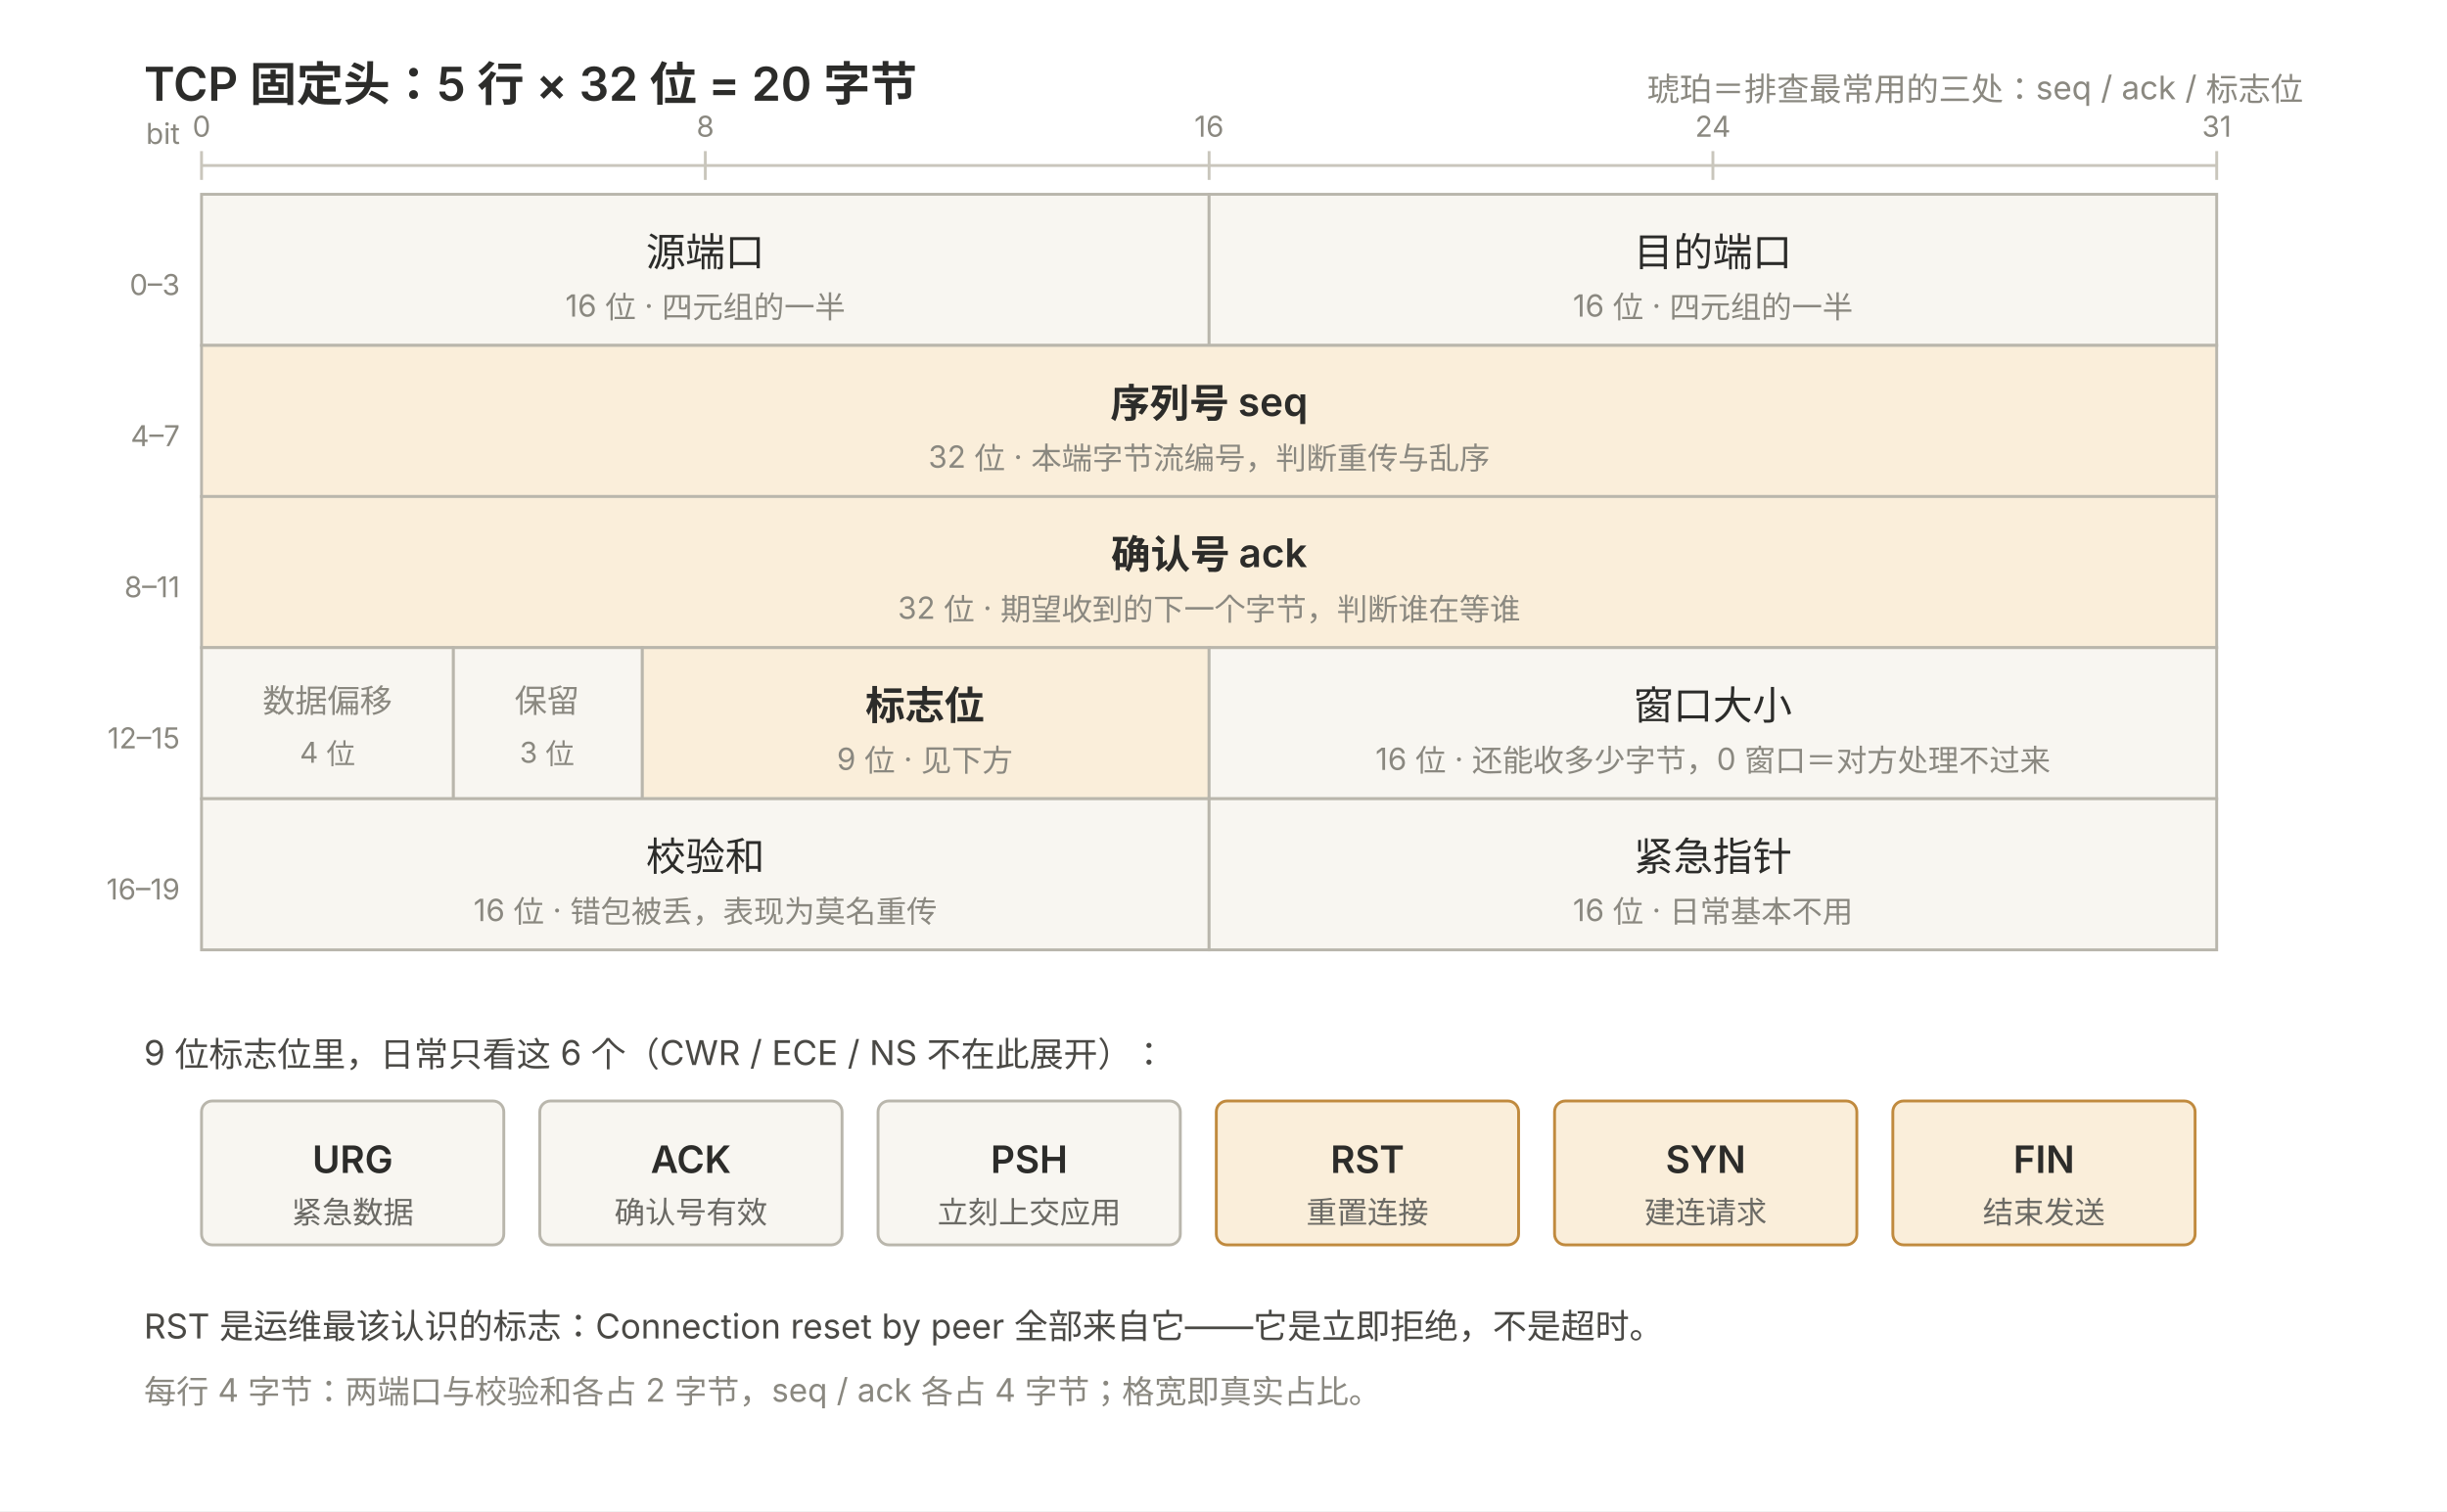
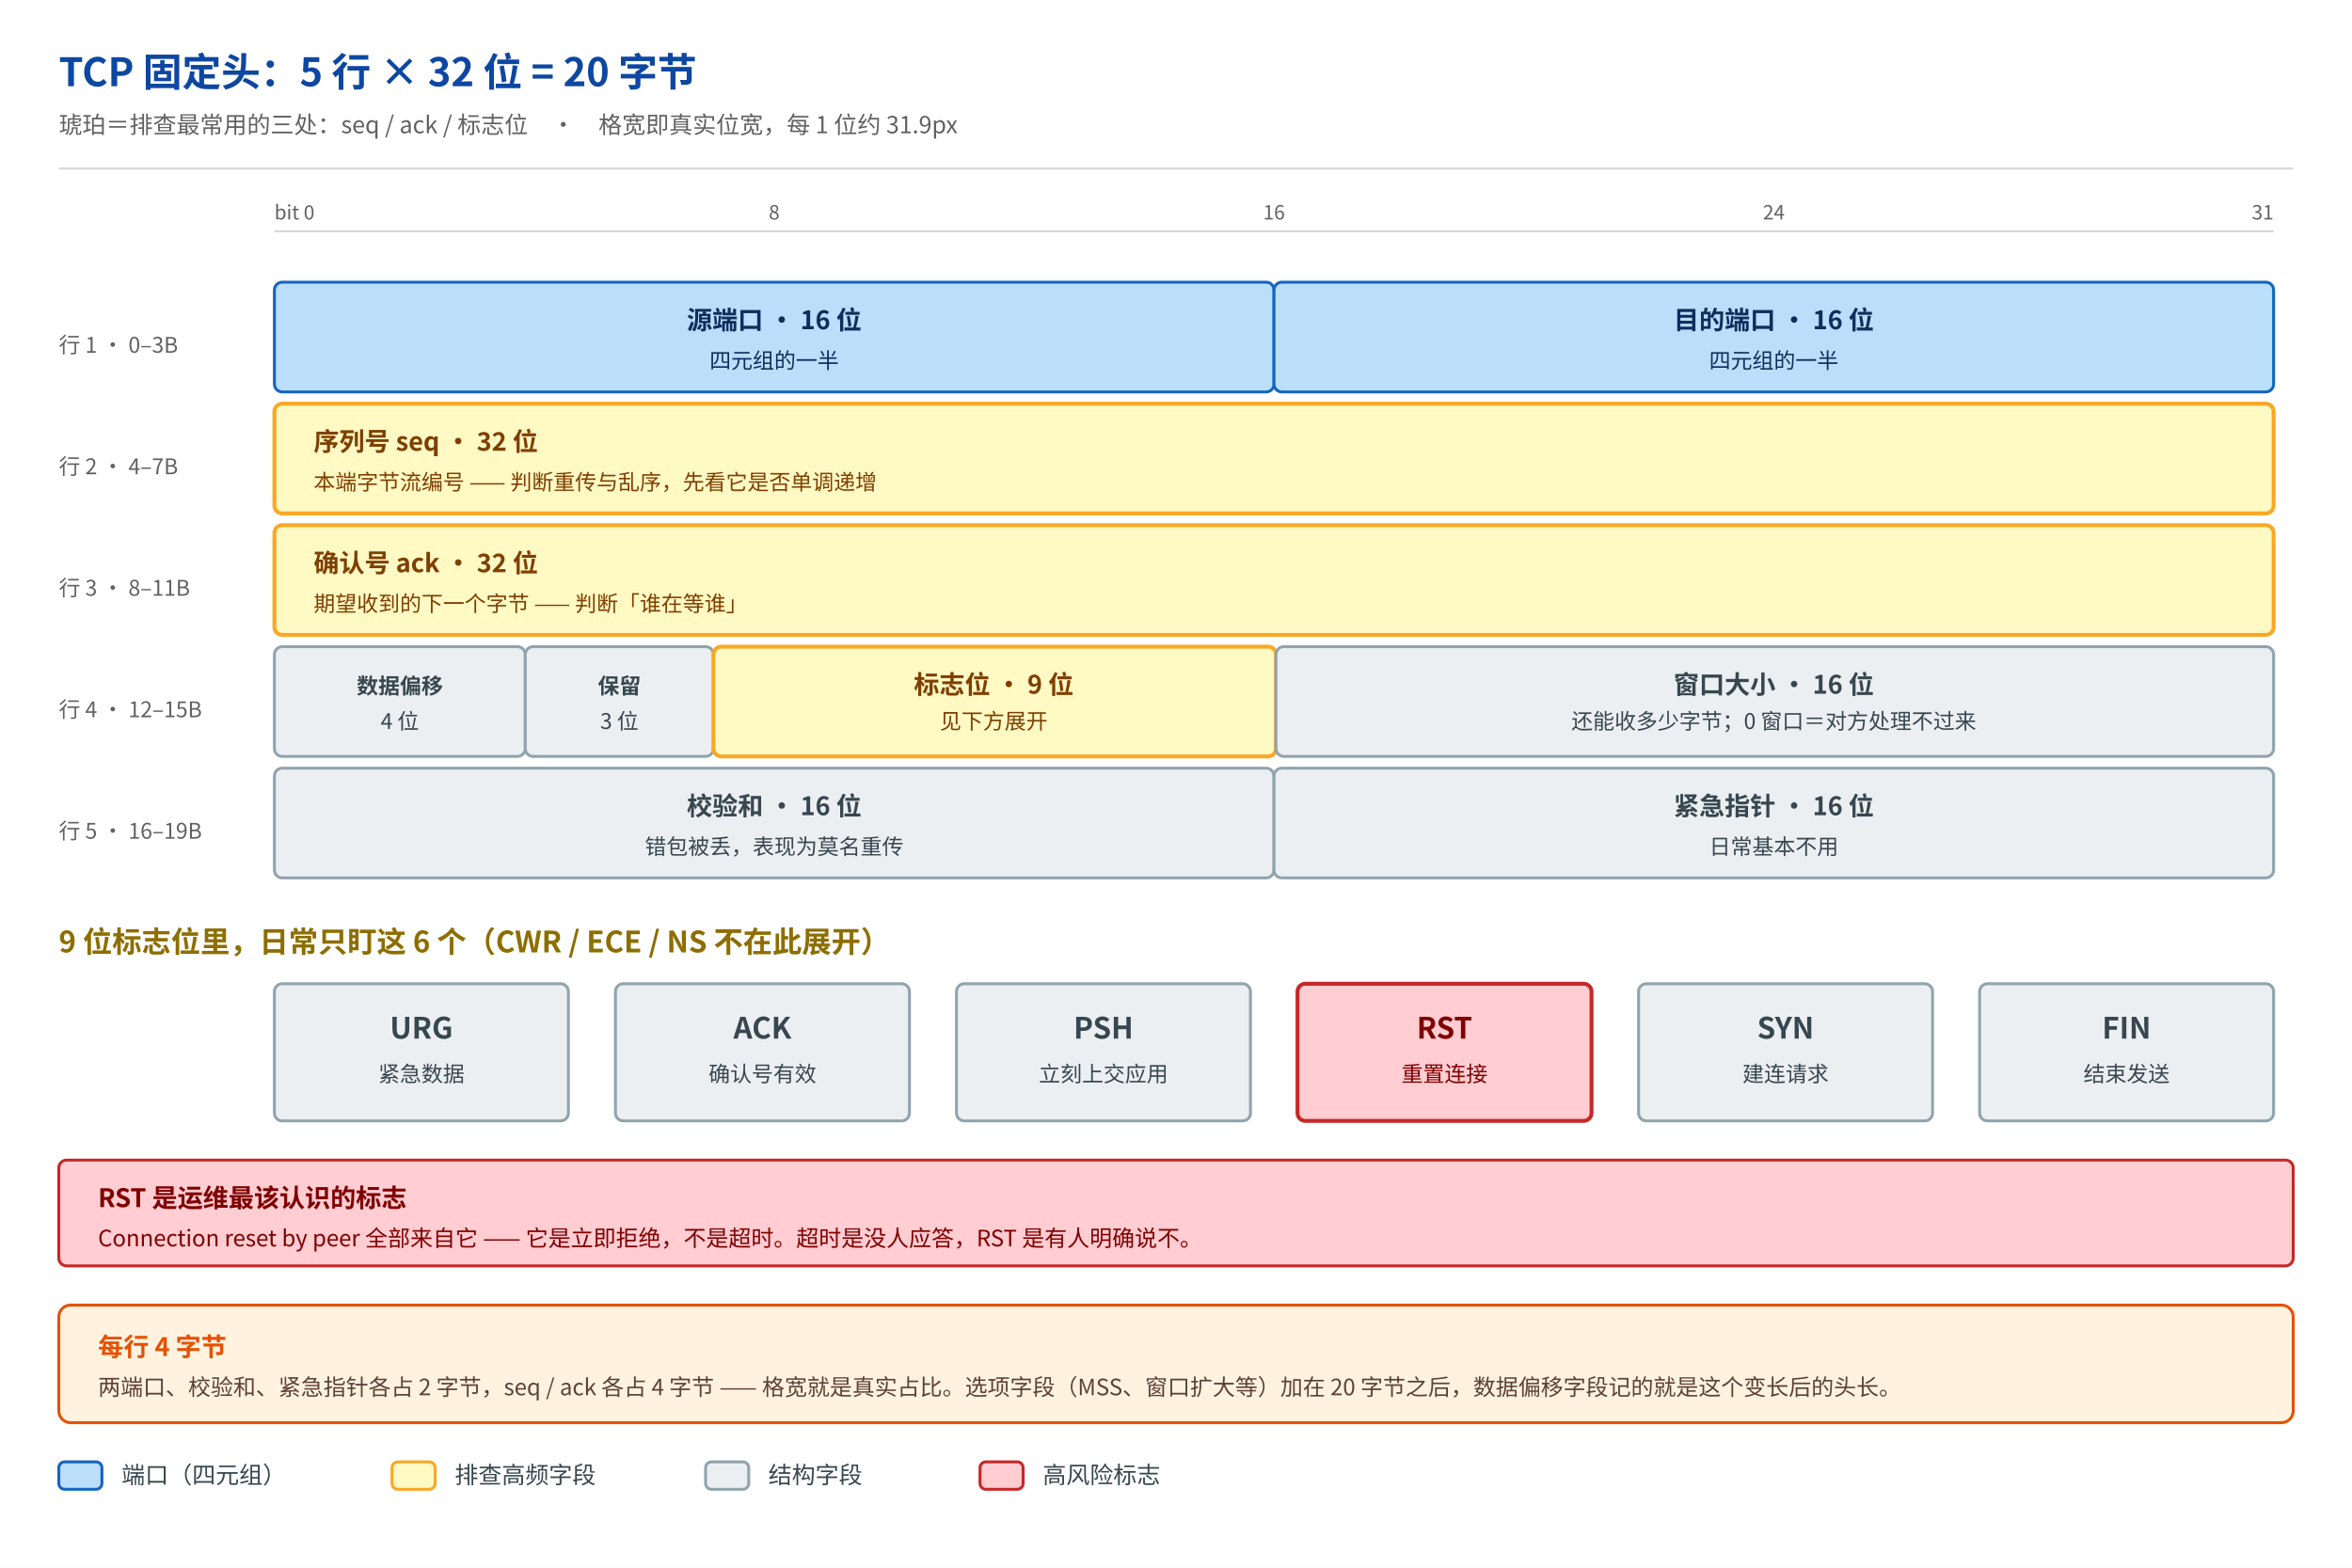
- <svg xmlns="http://www.w3.org/2000/svg" viewBox="0 0 1200 741.18" width="1200" height="741.18" font-family="-apple-system, 'Segoe UI', 'Microsoft YaHei', 'PingFang SC', sans-serif">
-   <g transform="scale(1.764706)">
-     <rect width="680" height="420" fill="#FFFFFF" />
-     <g>
-       <text x="40" y="28" font-size="13" font-weight="600" fill="#2C2C2A">TCP 固定头：5 行 × 32 位 = 20 字节</text>
-       <text x="640" y="28" font-size="9" fill="#8A8880" text-anchor="end">琥珀＝排查最常用的三处：seq / ack / 标志位</text>
-       <line x1="56" y1="46" x2="616" y2="46" stroke="#C9C6BC" stroke-width="0.8" />
-       <g stroke="#C9C6BC" stroke-width="0.8">
-         <line x1="56" y1="42" x2="56" y2="50" />
-         <line x1="196" y1="42" x2="196" y2="50" />
-         <line x1="336" y1="42" x2="336" y2="50" />
-         <line x1="476" y1="42" x2="476" y2="50" />
-         <line x1="616" y1="42" x2="616" y2="50" />
-       </g>
-       <g font-size="8" fill="#8A8880" text-anchor="middle">
-         <text x="56" y="38">0</text>
-         <text x="196" y="38">8</text>
-         <text x="336" y="38">16</text>
-         <text x="476" y="38">24</text>
-         <text x="616" y="38">31</text>
-       </g>
-       <text x="50" y="40" font-size="8" fill="#8A8880" text-anchor="end">bit</text>
-       <text x="50" y="82" font-size="8" fill="#8A8880" text-anchor="end">0–3</text>
-       <text x="50" y="124" font-size="8" fill="#8A8880" text-anchor="end">4–7</text>
-       <text x="50" y="166" font-size="8" fill="#8A8880" text-anchor="end">8–11</text>
-       <text x="50" y="208" font-size="8" fill="#8A8880" text-anchor="end">12–15</text>
-       <text x="50" y="250" font-size="8" fill="#8A8880" text-anchor="end">16–19</text>
-       <g stroke="#B9B6AC" stroke-width="0.8" fill="#F8F6F1">
-         <rect x="56" y="54" width="280" height="42" />
-         <rect x="336" y="54" width="280" height="42" />
-         <rect x="56" y="96" width="560" height="42" fill="#FAEEDA" />
-         <rect x="56" y="138" width="560" height="42" fill="#FAEEDA" />
-         <rect x="56" y="180" width="70" height="42" />
-         <rect x="126" y="180" width="52.5" height="42" />
-         <rect x="178.5" y="180" width="157.5" height="42" fill="#FAEEDA" />
-         <rect x="336" y="180" width="280" height="42" />
-         <rect x="56" y="222" width="280" height="42" />
-         <rect x="336" y="222" width="280" height="42" />
-       </g>
-       <g fill="#2C2C2A">
-         <text x="196" y="74" font-size="11" text-anchor="middle">源端口</text>
-         <text x="476" y="74" font-size="11" text-anchor="middle">目的端口</text>
-         <text x="336" y="116" font-size="11" text-anchor="middle" font-weight="600">序列号 seq</text>
-         <text x="336" y="158" font-size="11" text-anchor="middle" font-weight="600">确认号 ack</text>
-         <text x="257" y="200" font-size="11" text-anchor="middle" font-weight="600">标志位</text>
-         <text x="476" y="200" font-size="11" text-anchor="middle">窗口大小</text>
-         <text x="196" y="242" font-size="11" text-anchor="middle">校验和</text>
-         <text x="476" y="242" font-size="11" text-anchor="middle">紧急指针</text>
-       </g>
-       <g fill="#8A8880">
-         <text x="196" y="88" font-size="8.5" text-anchor="middle">16 位 · 四元组的一半</text>
-         <text x="476" y="88" font-size="8.5" text-anchor="middle">16 位 · 四元组的一半</text>
-         <text x="336" y="130" font-size="8.5" text-anchor="middle">32 位 · 本端字节流编号，判断重传与乱序</text>
-         <text x="336" y="172" font-size="8.5" text-anchor="middle">32 位 · 期望收到的下一个字节，判断谁在等谁</text>
-         <text x="257" y="214" font-size="8.5" text-anchor="middle">9 位 · 见下方</text>
-         <text x="476" y="214" font-size="8.5" text-anchor="middle">16 位 · 还能收多少字节，0 窗口＝对方处理不过来</text>
-         <text x="196" y="256" font-size="8.5" text-anchor="middle">16 位 · 错包被丢，表现为莫名重传</text>
-         <text x="476" y="256" font-size="8.5" text-anchor="middle">16 位 · 日常基本不用</text>
-       </g>
-       <g fill="#8A8880" font-size="9" text-anchor="middle">
-         <text x="91" y="198">数据偏移</text>
-         <text x="91" y="212" font-size="8">4 位</text>
-         <text x="152" y="198">保留</text>
-         <text x="152" y="212" font-size="8">3 位</text>
-       </g>
-       <text x="40" y="296" font-size="9.5" fill="#4A4945">9 位标志位里，日常只看这 6 个（CWR / ECE / NS 不在此展开）：</text>
-       <g stroke-width="0.8">
-         <rect x="56" y="306" width="84" height="40" rx="3" fill="#F8F6F1" stroke="#B9B6AC" />
-         <rect x="150" y="306" width="84" height="40" rx="3" fill="#F8F6F1" stroke="#B9B6AC" />
-         <rect x="244" y="306" width="84" height="40" rx="3" fill="#F8F6F1" stroke="#B9B6AC" />
-         <rect x="338" y="306" width="84" height="40" rx="3" fill="#FAEEDA" stroke="#C08A3E" />
-         <rect x="432" y="306" width="84" height="40" rx="3" fill="#FAEEDA" stroke="#C08A3E" />
-         <rect x="526" y="306" width="84" height="40" rx="3" fill="#FAEEDA" stroke="#C08A3E" />
-       </g>
-       <g text-anchor="middle" fill="#2C2C2A">
-         <text x="98" y="326" font-size="10.5" font-weight="600">URG</text>
-         <text x="192" y="326" font-size="10.5" font-weight="600">ACK</text>
-         <text x="286" y="326" font-size="10.5" font-weight="600">PSH</text>
-         <text x="380" y="326" font-size="10.5" font-weight="600">RST</text>
-         <text x="474" y="326" font-size="10.5" font-weight="600">SYN</text>
-         <text x="568" y="326" font-size="10.5" font-weight="600">FIN</text>
-       </g>
-       <g text-anchor="middle" fill="#6B6A65" font-size="8.5">
-         <text x="98" y="340">紧急数据</text>
-         <text x="192" y="340">确认号有效</text>
-         <text x="286" y="340">立刻上交应用</text>
-         <text x="380" y="340">重置连接</text>
-         <text x="474" y="340">建连请求</text>
-         <text x="568" y="340">结束发送</text>
-       </g>
-       <text x="40" y="372" font-size="9.5" fill="#4A4945">RST 是运维最该认识的标志：Connection reset by peer 全部来自它——它是立即拒绝，不是超时。</text>
-       <text x="40" y="390" font-size="9" fill="#8A8880">每行 4 字节：两端口与校验和各占 2 字节，seq / ack 各占 4 字节；格宽即真实占比。</text>
-     </g>
-   </g>
+ <svg xmlns="http://www.w3.org/2000/svg" width="1200" height="800" viewBox="0 0 1200 800">
+   <rect x="0" y="0" width="1200" height="800" fill="#ffffff" />
+   <text x="30" y="44" font-size="20" font-weight="bold" fill="#0d47a1" font-family="Microsoft YaHei, PingFang SC, Noto Sans CJK SC, sans-serif">TCP 固定头：5 行 × 32 位 = 20 字节</text>
+   <text x="30" y="68" font-size="12" fill="#616161" font-family="Microsoft YaHei, PingFang SC, Noto Sans CJK SC, sans-serif">琥珀＝排查最常用的三处：seq / ack / 标志位　·　格宽即真实位宽，每 1 位约 31.9px</text>
+   <line x1="30" y1="86" x2="1170" y2="86" stroke="#cfd8dc" stroke-width="1" />
+   <text x="140" y="112" font-size="10" fill="#616161" font-family="Microsoft YaHei, PingFang SC, Noto Sans CJK SC, sans-serif">bit 0</text>
+   <text x="395" y="112" font-size="10" fill="#616161" text-anchor="middle" font-family="Microsoft YaHei, PingFang SC, Noto Sans CJK SC, sans-serif">8</text>
+   <text x="650" y="112" font-size="10" fill="#616161" text-anchor="middle" font-family="Microsoft YaHei, PingFang SC, Noto Sans CJK SC, sans-serif">16</text>
+   <text x="905" y="112" font-size="10" fill="#616161" text-anchor="middle" font-family="Microsoft YaHei, PingFang SC, Noto Sans CJK SC, sans-serif">24</text>
+   <text x="1160" y="112" font-size="10" fill="#616161" text-anchor="end" font-family="Microsoft YaHei, PingFang SC, Noto Sans CJK SC, sans-serif">31</text>
+   <line x1="140" y1="118" x2="1160" y2="118" stroke="#cfd8dc" stroke-width="1" />
+   <text x="30" y="180" font-size="11" fill="#616161" font-family="Microsoft YaHei, PingFang SC, Noto Sans CJK SC, sans-serif">行 1 · 0–3B</text>
+   <rect x="140" y="144" width="510" height="56" rx="4" fill="#bbdefb" stroke="#1565c0" stroke-width="1.5" />
+   <text x="395" y="168" font-size="13" font-weight="bold" fill="#0d2f5c" text-anchor="middle" font-family="Microsoft YaHei, PingFang SC, Noto Sans CJK SC, sans-serif">源端口 · 16 位</text>
+   <text x="395" y="188" font-size="11" fill="#0d2f5c" text-anchor="middle" font-family="Microsoft YaHei, PingFang SC, Noto Sans CJK SC, sans-serif">四元组的一半</text>
+   <rect x="650" y="144" width="510" height="56" rx="4" fill="#bbdefb" stroke="#1565c0" stroke-width="1.5" />
+   <text x="905" y="168" font-size="13" font-weight="bold" fill="#0d2f5c" text-anchor="middle" font-family="Microsoft YaHei, PingFang SC, Noto Sans CJK SC, sans-serif">目的端口 · 16 位</text>
+   <text x="905" y="188" font-size="11" fill="#0d2f5c" text-anchor="middle" font-family="Microsoft YaHei, PingFang SC, Noto Sans CJK SC, sans-serif">四元组的一半</text>
+   <text x="30" y="242" font-size="11" fill="#616161" font-family="Microsoft YaHei, PingFang SC, Noto Sans CJK SC, sans-serif">行 2 · 4–7B</text>
+   <rect x="140" y="206" width="1020" height="56" rx="4" fill="#fff9c4" stroke="#f9a825" stroke-width="2" />
+   <text x="160" y="230" font-size="13" font-weight="bold" fill="#7f3f00" font-family="Microsoft YaHei, PingFang SC, Noto Sans CJK SC, sans-serif">序列号 seq · 32 位</text>
+   <text x="160" y="250" font-size="11" fill="#7f3f00" font-family="Microsoft YaHei, PingFang SC, Noto Sans CJK SC, sans-serif">本端字节流编号 —— 判断重传与乱序，先看它是否单调递增</text>
+   <text x="30" y="304" font-size="11" fill="#616161" font-family="Microsoft YaHei, PingFang SC, Noto Sans CJK SC, sans-serif">行 3 · 8–11B</text>
+   <rect x="140" y="268" width="1020" height="56" rx="4" fill="#fff9c4" stroke="#f9a825" stroke-width="2" />
+   <text x="160" y="292" font-size="13" font-weight="bold" fill="#7f3f00" font-family="Microsoft YaHei, PingFang SC, Noto Sans CJK SC, sans-serif">确认号 ack · 32 位</text>
+   <text x="160" y="312" font-size="11" fill="#7f3f00" font-family="Microsoft YaHei, PingFang SC, Noto Sans CJK SC, sans-serif">期望收到的下一个字节 —— 判断「谁在等谁」</text>
+   <text x="30" y="366" font-size="11" fill="#616161" font-family="Microsoft YaHei, PingFang SC, Noto Sans CJK SC, sans-serif">行 4 · 12–15B</text>
+   <rect x="140" y="330" width="128" height="56" rx="4" fill="#eceff1" stroke="#90a4ae" stroke-width="1.5" />
+   <text x="204" y="354" font-size="11" font-weight="bold" fill="#37474f" text-anchor="middle" font-family="Microsoft YaHei, PingFang SC, Noto Sans CJK SC, sans-serif">数据偏移</text>
+   <text x="204" y="372" font-size="11" fill="#37474f" text-anchor="middle" font-family="Microsoft YaHei, PingFang SC, Noto Sans CJK SC, sans-serif">4 位</text>
+   <rect x="268" y="330" width="96" height="56" rx="4" fill="#eceff1" stroke="#90a4ae" stroke-width="1.5" />
+   <text x="316" y="354" font-size="11" font-weight="bold" fill="#37474f" text-anchor="middle" font-family="Microsoft YaHei, PingFang SC, Noto Sans CJK SC, sans-serif">保留</text>
+   <text x="316" y="372" font-size="11" fill="#37474f" text-anchor="middle" font-family="Microsoft YaHei, PingFang SC, Noto Sans CJK SC, sans-serif">3 位</text>
+   <rect x="364" y="330" width="287" height="56" rx="4" fill="#fff9c4" stroke="#f9a825" stroke-width="2" />
+   <text x="507" y="354" font-size="13" font-weight="bold" fill="#7f3f00" text-anchor="middle" font-family="Microsoft YaHei, PingFang SC, Noto Sans CJK SC, sans-serif">标志位 · 9 位</text>
+   <text x="507" y="372" font-size="11" fill="#7f3f00" text-anchor="middle" font-family="Microsoft YaHei, PingFang SC, Noto Sans CJK SC, sans-serif">见下方展开</text>
+   <rect x="651" y="330" width="509" height="56" rx="4" fill="#eceff1" stroke="#90a4ae" stroke-width="1.5" />
+   <text x="905" y="354" font-size="13" font-weight="bold" fill="#37474f" text-anchor="middle" font-family="Microsoft YaHei, PingFang SC, Noto Sans CJK SC, sans-serif">窗口大小 · 16 位</text>
+   <text x="905" y="372" font-size="11" fill="#37474f" text-anchor="middle" font-family="Microsoft YaHei, PingFang SC, Noto Sans CJK SC, sans-serif">还能收多少字节；0 窗口＝对方处理不过来</text>
+   <text x="30" y="428" font-size="11" fill="#616161" font-family="Microsoft YaHei, PingFang SC, Noto Sans CJK SC, sans-serif">行 5 · 16–19B</text>
+   <rect x="140" y="392" width="510" height="56" rx="4" fill="#eceff1" stroke="#90a4ae" stroke-width="1.5" />
+   <text x="395" y="416" font-size="13" font-weight="bold" fill="#37474f" text-anchor="middle" font-family="Microsoft YaHei, PingFang SC, Noto Sans CJK SC, sans-serif">校验和 · 16 位</text>
+   <text x="395" y="436" font-size="11" fill="#37474f" text-anchor="middle" font-family="Microsoft YaHei, PingFang SC, Noto Sans CJK SC, sans-serif">错包被丢，表现为莫名重传</text>
+   <rect x="650" y="392" width="510" height="56" rx="4" fill="#eceff1" stroke="#90a4ae" stroke-width="1.5" />
+   <text x="905" y="416" font-size="13" font-weight="bold" fill="#37474f" text-anchor="middle" font-family="Microsoft YaHei, PingFang SC, Noto Sans CJK SC, sans-serif">紧急指针 · 16 位</text>
+   <text x="905" y="436" font-size="11" fill="#37474f" text-anchor="middle" font-family="Microsoft YaHei, PingFang SC, Noto Sans CJK SC, sans-serif">日常基本不用</text>
+   <text x="30" y="486" font-size="15" font-weight="bold" fill="#8d6e00" font-family="Microsoft YaHei, PingFang SC, Noto Sans CJK SC, sans-serif">9 位标志位里，日常只盯这 6 个（CWR / ECE / NS 不在此展开）</text>
+   <rect x="140" y="502" width="150" height="70" rx="4" fill="#eceff1" stroke="#90a4ae" stroke-width="1.5" />
+   <text x="215" y="530" font-size="15" font-weight="bold" fill="#37474f" text-anchor="middle" font-family="Microsoft YaHei, PingFang SC, Noto Sans CJK SC, sans-serif">URG</text>
+   <text x="215" y="552" font-size="11" fill="#37474f" text-anchor="middle" font-family="Microsoft YaHei, PingFang SC, Noto Sans CJK SC, sans-serif">紧急数据</text>
+   <rect x="314" y="502" width="150" height="70" rx="4" fill="#eceff1" stroke="#90a4ae" stroke-width="1.5" />
+   <text x="389" y="530" font-size="15" font-weight="bold" fill="#37474f" text-anchor="middle" font-family="Microsoft YaHei, PingFang SC, Noto Sans CJK SC, sans-serif">ACK</text>
+   <text x="389" y="552" font-size="11" fill="#37474f" text-anchor="middle" font-family="Microsoft YaHei, PingFang SC, Noto Sans CJK SC, sans-serif">确认号有效</text>
+   <rect x="488" y="502" width="150" height="70" rx="4" fill="#eceff1" stroke="#90a4ae" stroke-width="1.5" />
+   <text x="563" y="530" font-size="15" font-weight="bold" fill="#37474f" text-anchor="middle" font-family="Microsoft YaHei, PingFang SC, Noto Sans CJK SC, sans-serif">PSH</text>
+   <text x="563" y="552" font-size="11" fill="#37474f" text-anchor="middle" font-family="Microsoft YaHei, PingFang SC, Noto Sans CJK SC, sans-serif">立刻上交应用</text>
+   <rect x="662" y="502" width="150" height="70" rx="4" fill="#ffcdd2" stroke="#c62828" stroke-width="2" />
+   <text x="737" y="530" font-size="15" font-weight="bold" fill="#7f0000" text-anchor="middle" font-family="Microsoft YaHei, PingFang SC, Noto Sans CJK SC, sans-serif">RST</text>
+   <text x="737" y="552" font-size="11" fill="#7f0000" text-anchor="middle" font-family="Microsoft YaHei, PingFang SC, Noto Sans CJK SC, sans-serif">重置连接</text>
+   <rect x="836" y="502" width="150" height="70" rx="4" fill="#eceff1" stroke="#90a4ae" stroke-width="1.5" />
+   <text x="911" y="530" font-size="15" font-weight="bold" fill="#37474f" text-anchor="middle" font-family="Microsoft YaHei, PingFang SC, Noto Sans CJK SC, sans-serif">SYN</text>
+   <text x="911" y="552" font-size="11" fill="#37474f" text-anchor="middle" font-family="Microsoft YaHei, PingFang SC, Noto Sans CJK SC, sans-serif">建连请求</text>
+   <rect x="1010" y="502" width="150" height="70" rx="4" fill="#eceff1" stroke="#90a4ae" stroke-width="1.5" />
+   <text x="1085" y="530" font-size="15" font-weight="bold" fill="#37474f" text-anchor="middle" font-family="Microsoft YaHei, PingFang SC, Noto Sans CJK SC, sans-serif">FIN</text>
+   <text x="1085" y="552" font-size="11" fill="#37474f" text-anchor="middle" font-family="Microsoft YaHei, PingFang SC, Noto Sans CJK SC, sans-serif">结束发送</text>
+   <rect x="30" y="592" width="1140" height="54" rx="4" fill="#ffcdd2" stroke="#c62828" stroke-width="1.5" />
+   <text x="50" y="616" font-size="13" font-weight="bold" fill="#7f0000" font-family="Microsoft YaHei, PingFang SC, Noto Sans CJK SC, sans-serif">RST 是运维最该认识的标志</text>
+   <text x="50" y="636" font-size="11.5" fill="#7f0000" font-family="Microsoft YaHei, PingFang SC, Noto Sans CJK SC, sans-serif">Connection reset by peer 全部来自它 —— 它是立即拒绝，不是超时。超时是没人应答，RST 是有人明确说不。</text>
+   <rect x="30" y="666" width="1140" height="60" rx="6" fill="#fff3e0" stroke="#e65100" stroke-width="1.5" />
+   <text x="50" y="692" font-size="13" font-weight="bold" fill="#e65100" font-family="Microsoft YaHei, PingFang SC, Noto Sans CJK SC, sans-serif">每行 4 字节</text>
+   <text x="50" y="712" font-size="11.5" fill="#5d4037" font-family="Microsoft YaHei, PingFang SC, Noto Sans CJK SC, sans-serif">两端口、校验和、紧急指针各占 2 字节，seq / ack 各占 4 字节 —— 格宽就是真实占比。选项字段（MSS、窗口扩大等）加在 20 字节之后，数据偏移字段记的就是这个变长后的头长。</text>
+   <rect x="30" y="746" width="22" height="14" rx="3" fill="#bbdefb" stroke="#1565c0" stroke-width="1.5" />
+   <text x="62" y="757" font-size="12" fill="#37474f" font-family="Microsoft YaHei, PingFang SC, Noto Sans CJK SC, sans-serif">端口（四元组）</text>
+   <rect x="200" y="746" width="22" height="14" rx="3" fill="#fff9c4" stroke="#f9a825" stroke-width="1.5" />
+   <text x="232" y="757" font-size="12" fill="#37474f" font-family="Microsoft YaHei, PingFang SC, Noto Sans CJK SC, sans-serif">排查高频字段</text>
+   <rect x="360" y="746" width="22" height="14" rx="3" fill="#eceff1" stroke="#90a4ae" stroke-width="1.5" />
+   <text x="392" y="757" font-size="12" fill="#37474f" font-family="Microsoft YaHei, PingFang SC, Noto Sans CJK SC, sans-serif">结构字段</text>
+   <rect x="500" y="746" width="22" height="14" rx="3" fill="#ffcdd2" stroke="#c62828" stroke-width="1.5" />
+   <text x="532" y="757" font-size="12" fill="#37474f" font-family="Microsoft YaHei, PingFang SC, Noto Sans CJK SC, sans-serif">高风险标志</text>
</svg>
